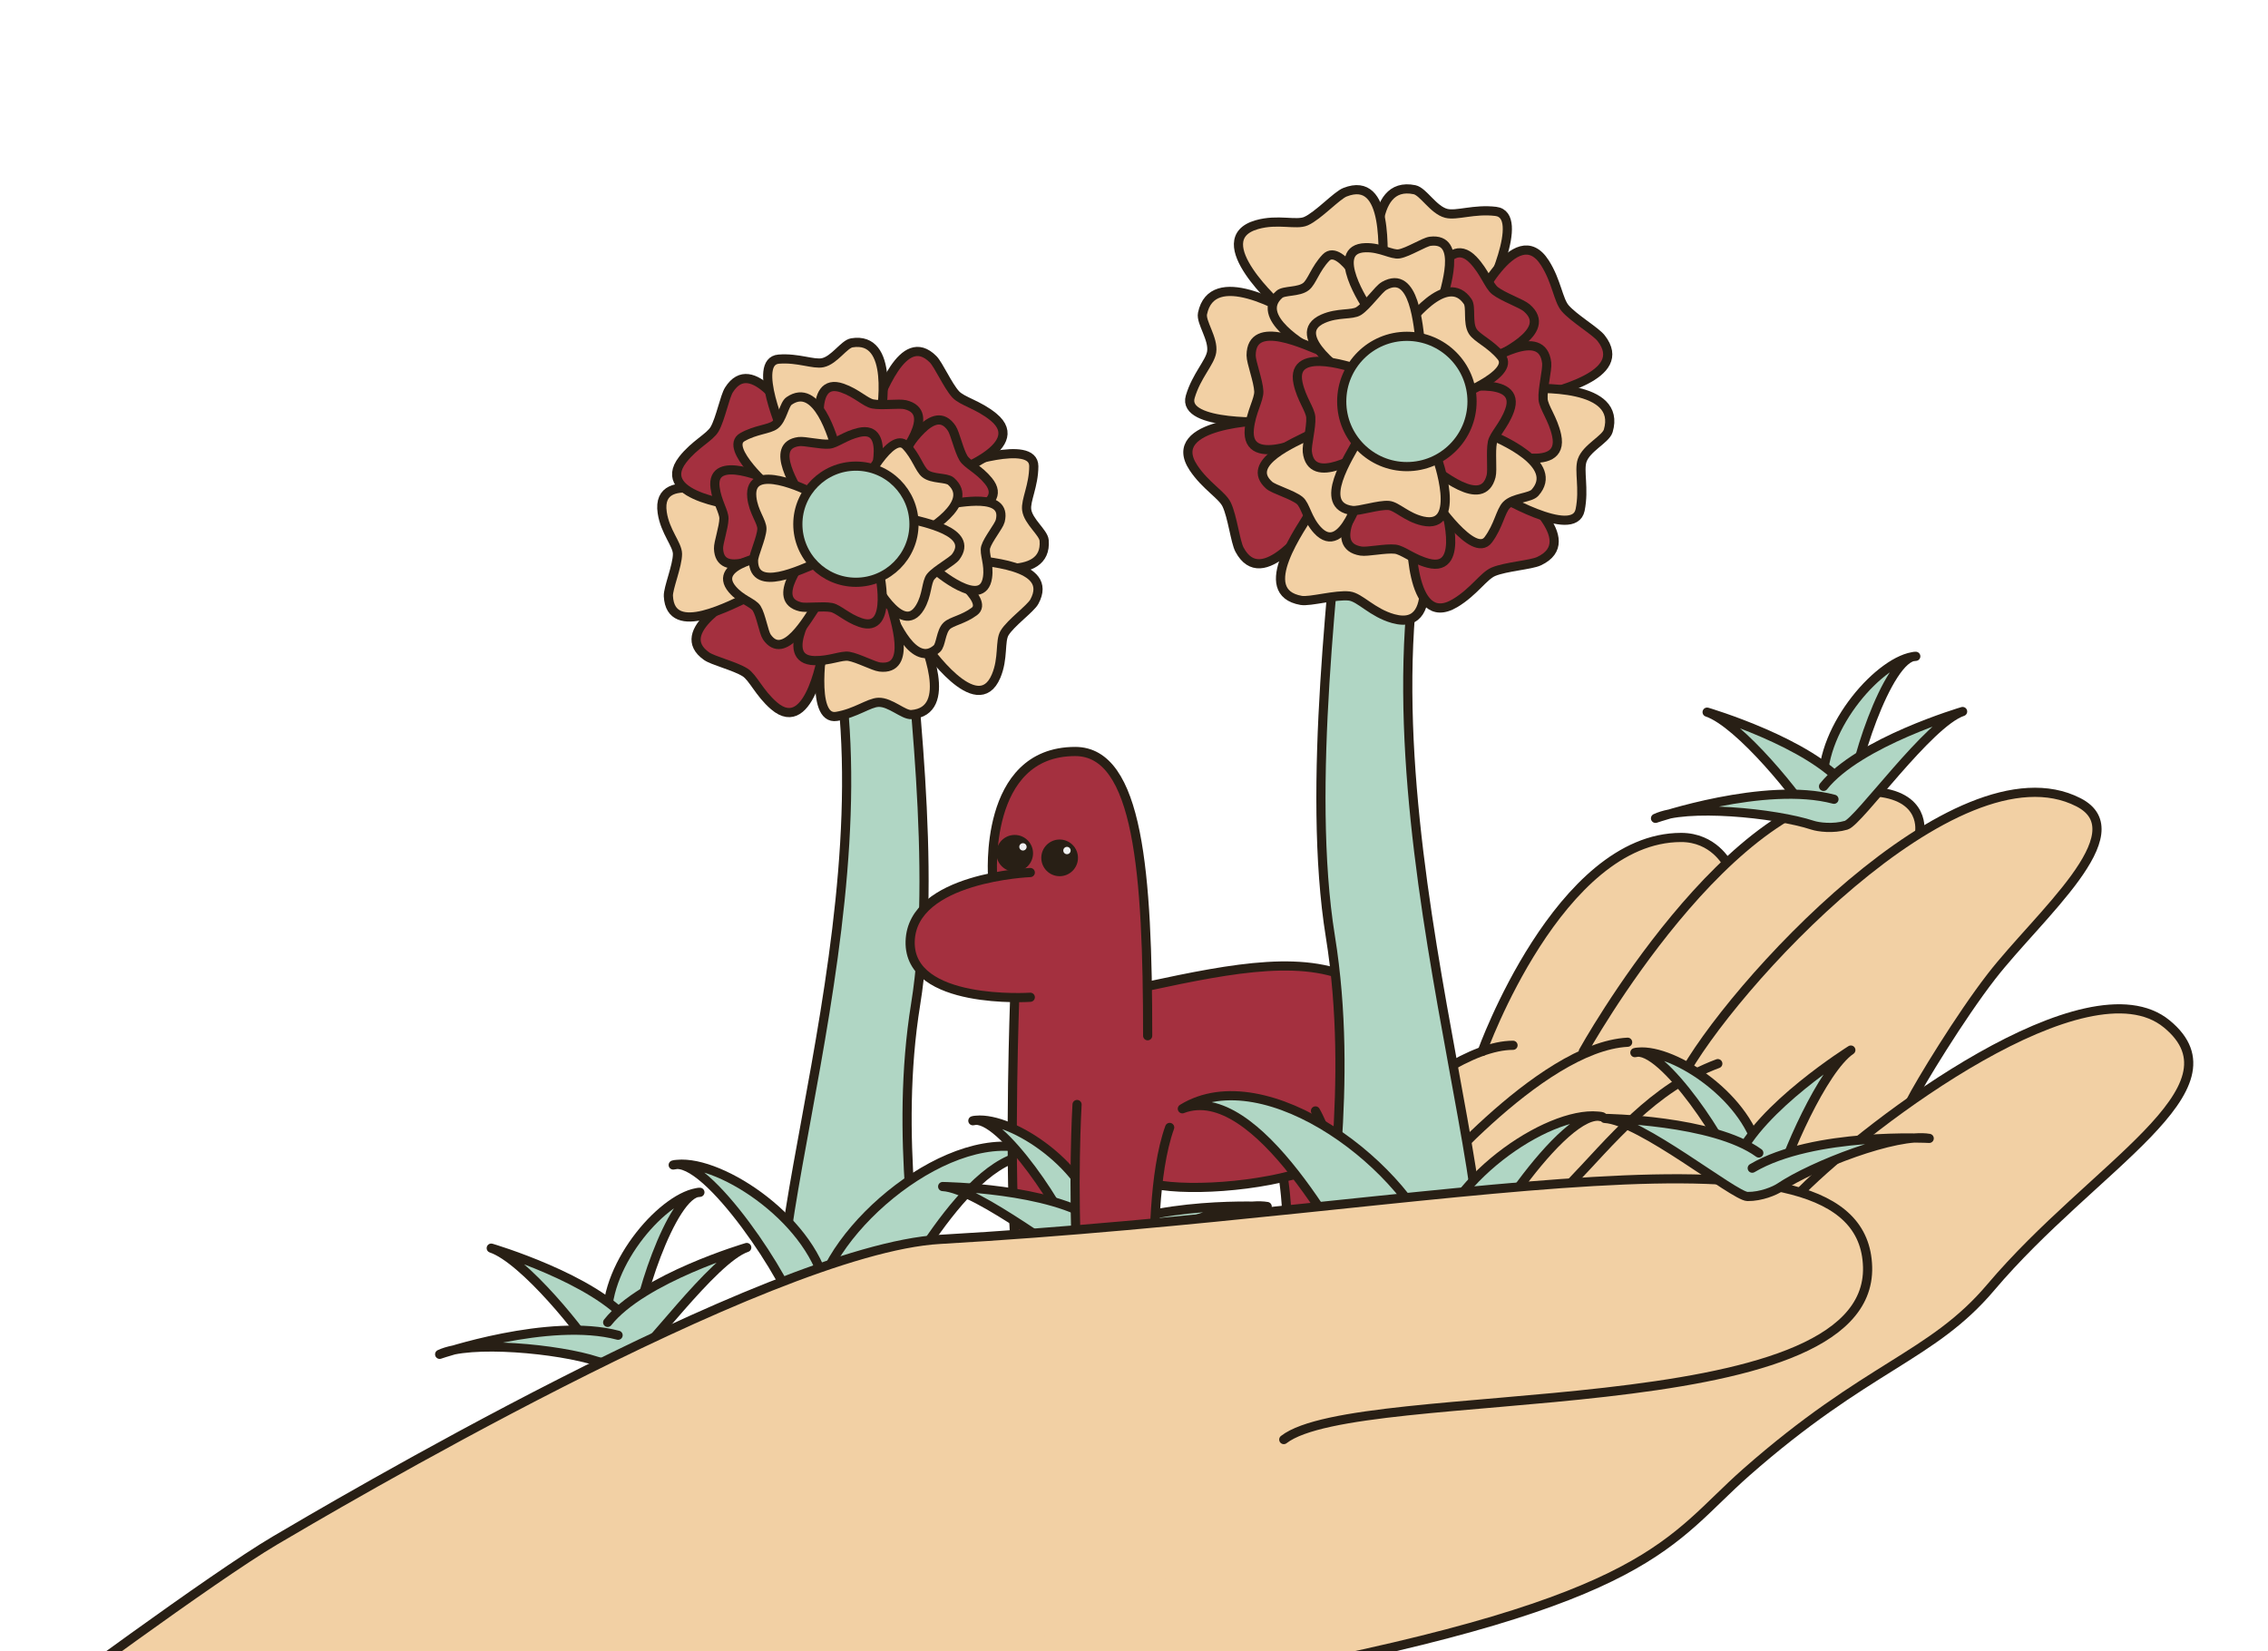
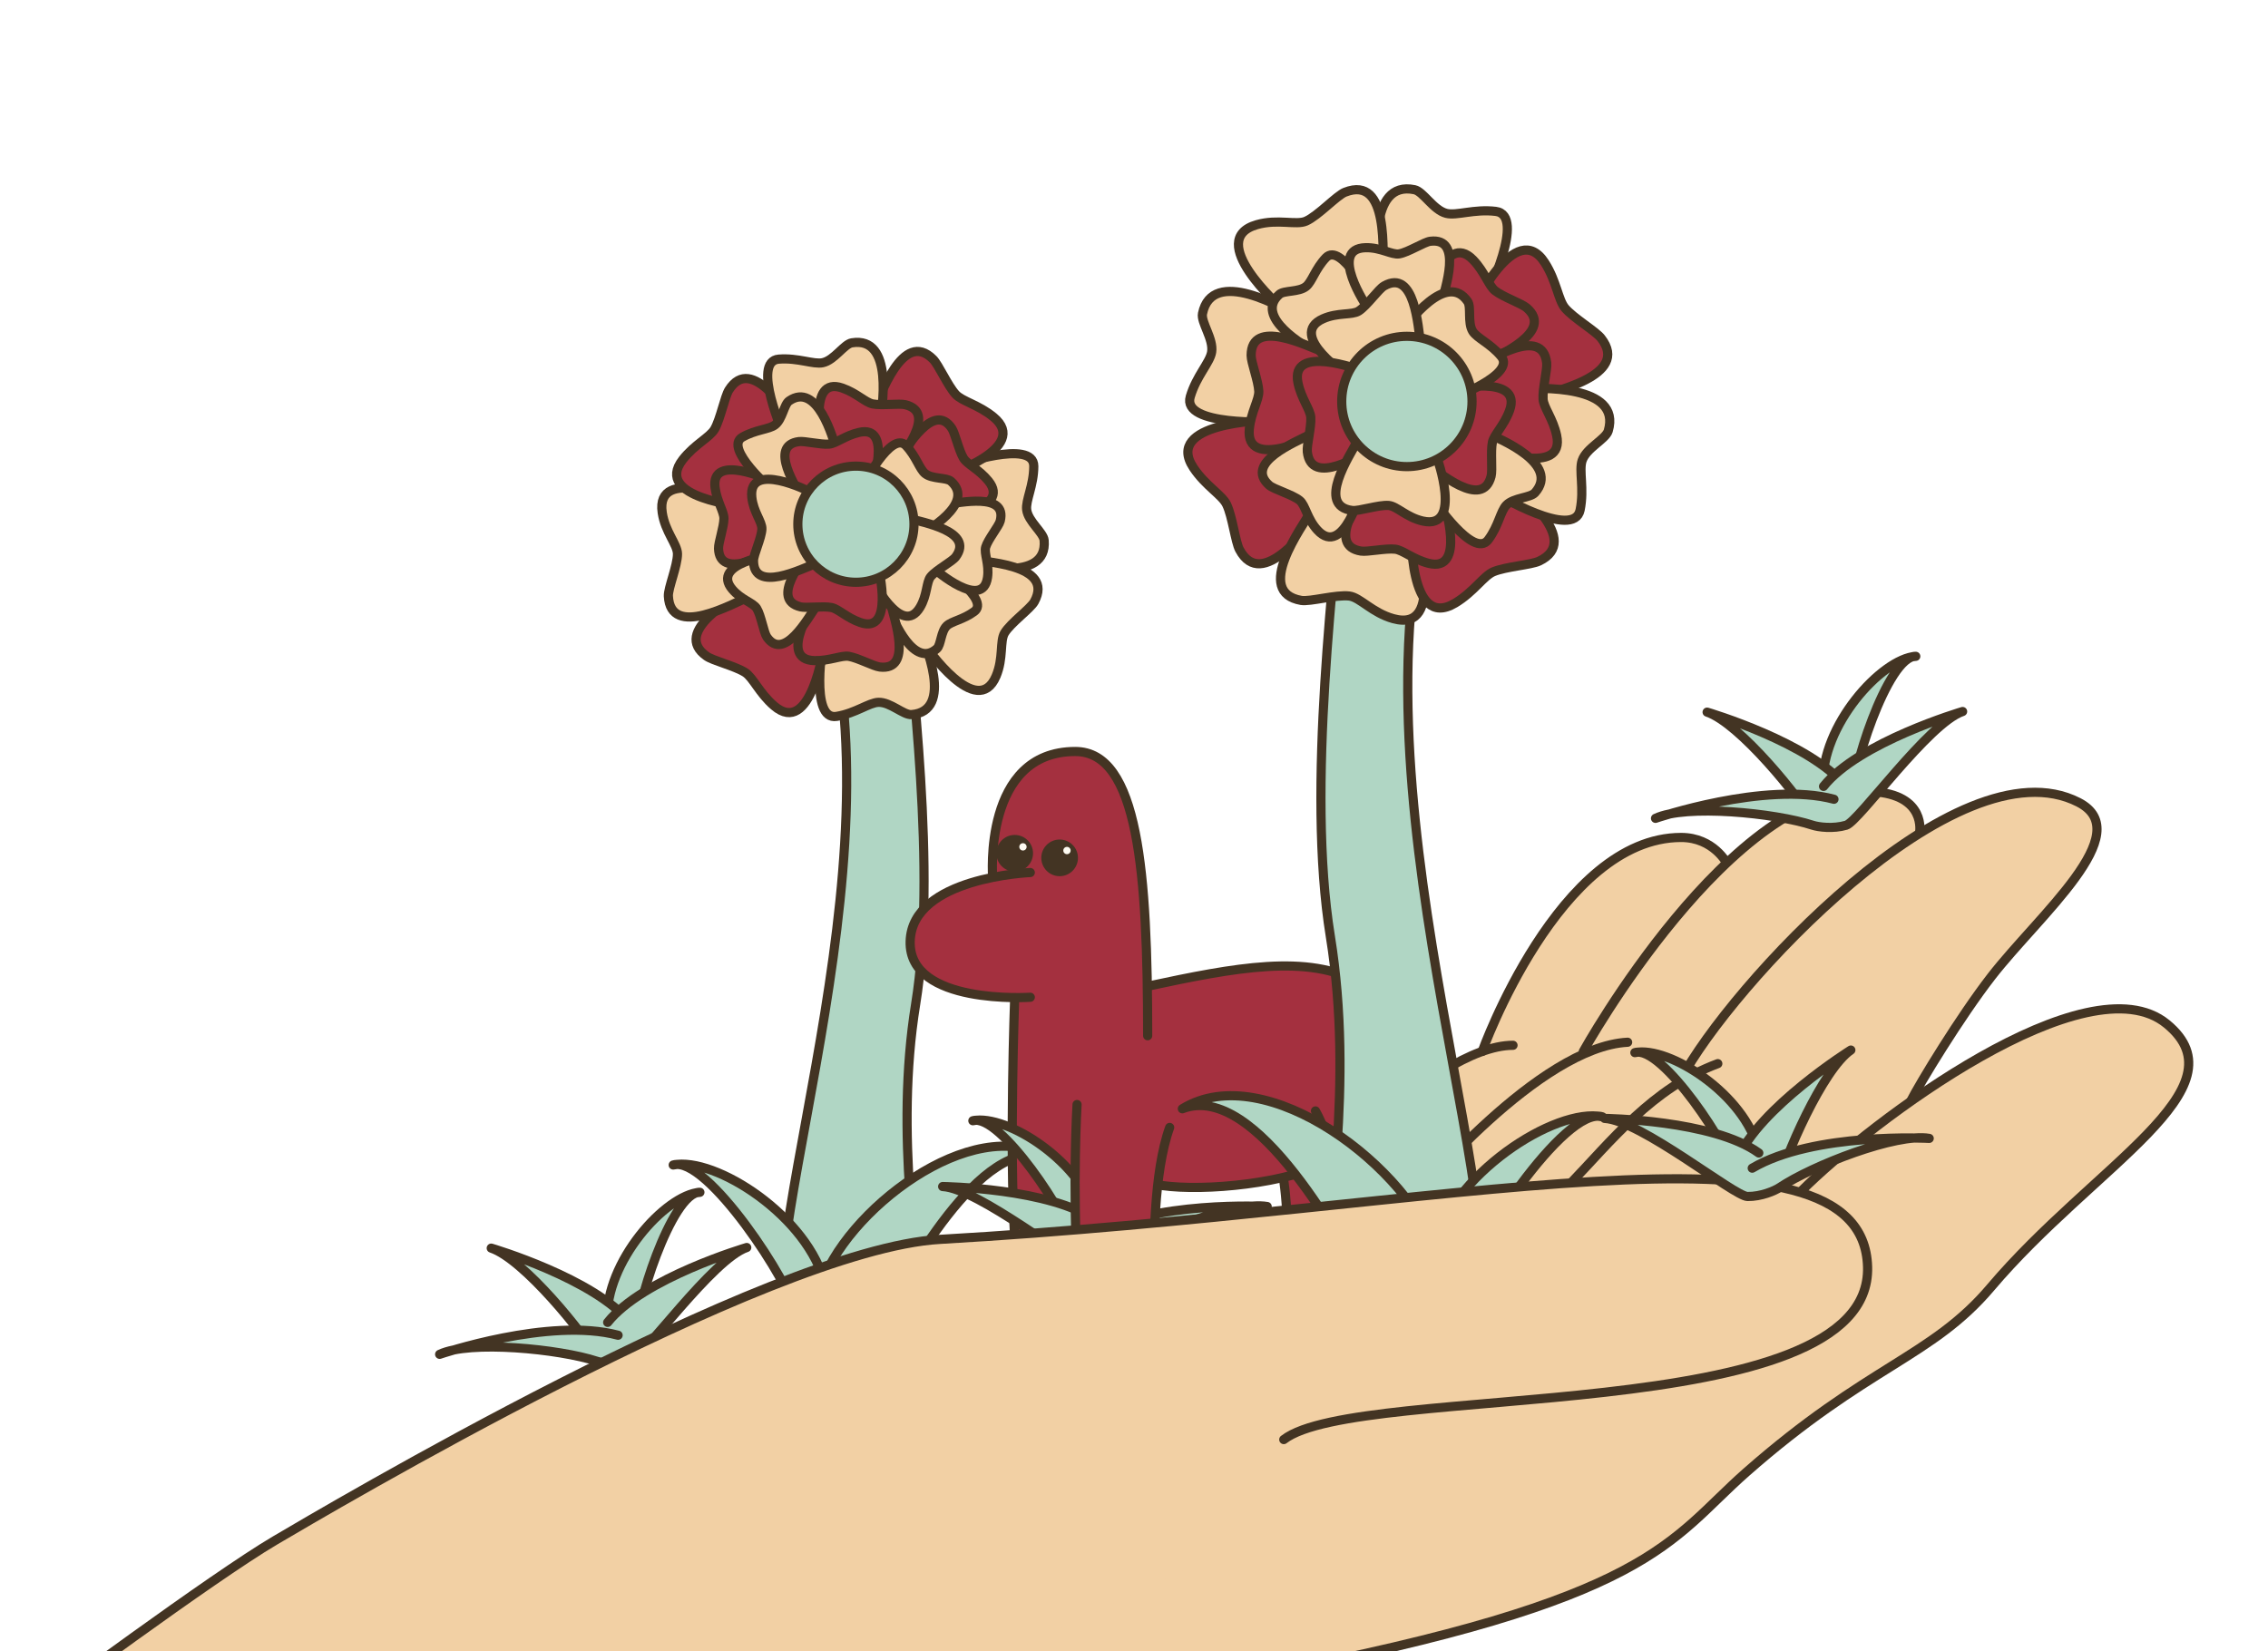
<svg xmlns="http://www.w3.org/2000/svg" id="Layer_1" data-name="Layer 1" version="1.1" viewBox="0 0 1484 1080">
  <defs>
    <style>
      .cls-1, .cls-2, .cls-3, .cls-4, .cls-5, .cls-6 {
-         stroke: #281F15;
+         stroke: #433423;
        stroke-linecap: round;
        stroke-width: 6px;
      }

      .cls-1, .cls-2, .cls-3, .cls-4, .cls-6 {
        stroke-linejoin: round;
      }

      .cls-1, .cls-7 {
        fill: #F2D0A4;
      }

      .cls-2, .cls-8 {
        fill: #A4303F;
      }

      .cls-3 {
        display: none;
      }

      .cls-3, .cls-6 {
        fill: #B0D6C4;
      }

      .cls-7, .cls-8, .cls-9, .cls-10 {
        stroke-width: 0px;
      }

      .cls-9 {
-         fill: #f0f0f0;
+         fill: #FEFBF2;
      }

      .cls-4, .cls-5 {
        fill: none;
      }

      .cls-10 {
-         fill: #281F15;
+         fill: #433423;
      }

      .cls-5 {
        stroke-miterlimit: 10;
      }
    </style>
  </defs>
  <g>
    <path class="cls-6" d="M590.77,373.13c5.59,71.44,22.47,196.7,8.37,283.91s2.78,169.79,2.78,207.83l-88.55,10.88c-19.89-70.77,83.91-330.05,18.97-502.62" />
    <path class="cls-6" d="M521.13,860.59c-2.95-19.63-58.83-104.97-80.64-98.26,27.21-5.67,88.99,33.63,99.63,79.14" />
    <path class="cls-6" d="M577.2,862.36c13.56-22.77,64.74-121.43,108.29-104.72-48.83-30.03-133.55,35.07-149.04,85.67" />
    <path class="cls-3" d="M591.09,851.47c21.97-27.94,77.56-68.94,128.46-56.93-64.44-30.48-128.85,17.88-165.39,74.17" />
    <path class="cls-3" d="M518.23,864.76c-17.59-14.94-86.63-54.26-121.81-58.24,0,0,113.74,10.52,153.48,33.86" />
    <path class="cls-3" d="M554.67,875.45c-48.26-30.78-141.58-28.93-141.58-28.93,26.48-3.59,93.22,25.09,118.86,43.58,3.91,2.82,14.7,7.93,25.71,8.17,10.6.23,88.39-58.1,117.25-58.47,0,0-87.23-1.99-125.08,23.28" />
    <g>
      <g>
        <path class="cls-1" d="M538.75,419.38s-9.25,52.39,8.65,49.4c12.56-2.1,21.14-9,27.39-9.21,7.77-.26,16.43,8.45,21.61,8.03,27.95-2.22,9.46-46.14,3.55-58.77" />
        <path class="cls-2" d="M538.98,423.67s-8.32,58.97-32.52,38.18c-9.66-8.3-13.65-18.48-18.93-21.84-6.56-4.17-20.91-7.63-25.16-10.61-22.95-16.1,17.73-37.99,29.24-45.87" />
        <path class="cls-1" d="M482.94,328.25s-54.36-24.33-49.63,7.23c1.89,12.59,9.94,20.7,9.98,26.96.04,7.77-6.22,22.45-5.96,27.63,1.42,28,41.6,5.2,54.4-.36" />
        <path class="cls-1" d="M626.28,304.55s50.2-17.62,50.15.53c-.03,12.74-5.45,22.32-4.65,28.52,1,7.71,11,14.85,11.43,20.02,2.33,27.94-44,16.81-57.42,13.02" />
        <path class="cls-1" d="M605.65,422.7s33.71,49.1,46.12,19.7c4.95-11.73,2.31-22.85,5.54-28.21,4.02-6.65,17.01-15.92,19.49-20.48,13.38-24.64-32.8-26.12-46.61-28.05" />
        <path class="cls-2" d="M618.06,311.52s56.66-18.34,32.01-38.61c-9.84-8.09-20.55-10.26-24.77-14.89-5.24-5.74-11.12-19.29-14.78-22.96-19.81-19.84-34.37,24.01-40.15,36.7" />
        <path class="cls-2" d="M486.43,331.38s-59.31-5.43-39.72-30.62c7.82-10.05,17.79-14.53,20.89-19.97,3.84-6.75,6.6-21.26,9.37-25.65,14.96-23.71,38.81,15.86,47.24,26.97" />
        <path class="cls-1" d="M513.04,285.03s-21.6-48.62-3.5-50.03c12.7-.99,22.68,3.64,28.8,2.34,7.6-1.61,13.92-12.15,19.03-13,27.66-4.57,20.3,42.51,17.6,56.19" />
      </g>
      <path class="cls-1" d="M616.64,371.57s31.17,20.89,20.9,28.54c-7.2,5.37-14.91,6.36-18.07,9.43-3.93,3.82-3.73,12.49-6.47,14.92-14.79,13.13-28.1-17.73-31.63-26.92" />
      <path class="cls-2" d="M504.14,314.43s-39.31-18.4-36.25,4.66c1.22,9.2,5.85,15.69,5.8,20.25-.07,5.66-3.67,15.8-3.54,19.58.69,20.42,30.25,4.3,39.64.41" />
      <path class="cls-2" d="M533.99,393.02s-26.03,38.71-1.04,39.27c9.97.22,17.63-3.62,22.46-2.81,6,1.01,16.18,6.5,20.22,6.99,21.8,2.64,9.56-31.42,6.98-42.04" />
      <path class="cls-1" d="M506.19,362.94s-41.54,5.55-27.03,22.69c5.79,6.84,13.61,8.72,15.95,12.45,2.9,4.64,4.58,15.74,6.66,18.75,11.21,16.24,26.83-12.28,32.43-20.34" />
      <path class="cls-2" d="M616.87,338.81s45.29-5.19,29.86-24.12c-6.16-7.56-13.87-10.81-16.33-14.92-3.06-5.1-5.42-16.15-7.62-19.46-11.86-17.89-29.42,12.81-35.68,21.46" />
      <path class="cls-1" d="M611.8,372.66s31.14,27.07,34.35,5.2c1.28-8.73-2.42-15.73-1.19-19.88,1.54-5.16,8.64-13.63,9.51-17.12,4.69-18.85-26.53-11.82-36.13-10.71" />
      <path class="cls-2" d="M538.42,290.88s-10.84-45.13,12.66-36.98c9.38,3.25,15.18,9.49,19.97,10.42,5.95,1.15,17.34-.45,21.28.5,21.24,5.11-1.99,32.61-8.08,41.62" />
      <path class="cls-1" d="M505.09,320.61s-31.79-27.45-19.34-34.55c8.73-4.98,17.43-5.03,21.36-8.02,4.89-3.71,5.85-13.36,9.22-15.69,18.22-12.58,28.8,23.53,31.48,34.21" />
      <path class="cls-2" d="M570.09,318.47s14.54-40.73-8.04-35.52c-9.01,2.08-15.01,7.28-19.54,7.66-5.62.47-16.02-2.15-19.76-1.66-20.19,2.61-1.41,30.41,3.33,39.36" />
      <path class="cls-1" d="M564.67,317.85s18.54-36.37,28.12-26.27c6.73,7.09,8.79,15.28,12.53,18.3,4.64,3.75,13.97,2.42,16.95,5.06,16.1,14.28-15.52,32.64-24.98,37.65" />
      <path class="cls-1" d="M570.27,378.26s19.59,39.41,31.71,19.18c4.84-8.07,4.05-16.48,6.97-20.07,3.63-4.45,14.09-9.89,16.38-12.97,12.34-16.64-21.29-22.5-31.2-25.34" />
      <path class="cls-2" d="M574.88,372.28s10.37,42.76-11.92,35.08c-8.9-3.06-14.41-8.97-18.95-9.83-5.64-1.07-16.44.46-20.17-.42-20.15-4.79,1.82-30.92,7.57-39.47" />
      <path class="cls-1" d="M529.8,321.67s-40.33-20.38-37.87,3.71c.98,9.61,6.8,16.05,6.6,20.79-.25,5.89-5.52,16.79-5.5,20.73.08,21.27,31.34,5.42,41.24,1.67" />
      <circle class="cls-6" cx="560.04" cy="343.02" r="38" />
    </g>
  </g>
  <g id="pinky">
    <polygon class="cls-7" points="843 791.65 856.17 775 875.78 755.54 891 741.45 904.86 729.47 922.94 715.15 938.68 704.16 952.33 696 969.85 688 980.41 662.91 993.73 636.73 1004.93 618 1017.33 600.26 1032.42 582.48 1046.28 569.57 1065 557.06 1080.44 550.81 1095.18 548.18 1108.16 548.91 1118.58 553.23 1127.02 560.7 1130 565 1111.13 583.76 1092.57 605.32 1072.83 631.12 1058.42 651.87 1043.65 675.01 1036 689.83 1003.27 709.39 975.5 732 951.87 754.7 927 782.97 900 811 857 815 843 791.65" />
    <path class="cls-4" d="M969.85,688s50.15-140,130.15-140c21.21,0,30,17,30,17" />
    <path class="cls-4" d="M843,789s93.97-105,147-105" />
  </g>
  <g id="ring">
    <polygon class="cls-7" points="927 782 947.74 758.98 983.19 725.27 1013.81 702.14 1033.24 691.12 1039.46 682 1065 642.19 1104.6 591.05 1136.06 559.01 1166.37 535.96 1194.03 522.59 1222.02 517.89 1239 520.42 1248.26 525.24 1256.24 536.05 1256 545 1228 564 1189.32 597.87 1167.23 619.73 1146.12 642.81 1125.64 667.73 1105.77 696 1100 707.67 1081.09 721 1070.37 730.2 1059 741.13 1047.6 752.98 1036 765.47 1027 774.12 979.04 789 948.26 789 927 782" />
    <path class="cls-4" d="M1036,688s97.12-175.1,189-170c36,2,31,27,31,27" />
    <path class="cls-4" d="M927,782s80-97,138-100" />
  </g>
  <g id="middle">
    <polygon class="cls-7" points="1027.9 774.06 1078.59 723.04 1103.79 705.45 1103.79 699.25 1112.24 686.09 1139.86 650.12 1167.23 619.73 1197.09 590.69 1237.85 557.54 1267.38 538.63 1298.91 524.37 1328.61 517.89 1344.88 519.76 1363.86 527.33 1370.67 535.32 1372.11 550.94 1358.88 572.92 1339.88 596.49 1314.43 625.18 1297.74 645.97 1279 673.13 1261.43 701.01 1251.94 719.49 1230 749 1193.55 771.36 1178.5 779.5 1138 798 1075.5 801.21 1027.9 774.06" />
    <path class="cls-5" d="M1100,706c31-59,180.01-222.02,260-181,39,20-26,74-57,114-20.29,26.18-47,70-53,82" />
    <path class="cls-5" d="M1027,775c27-28,54-63,97-79" />
  </g>
  <g id="indexHand">
    <polygon class="cls-7" points="650 1117 830.57 1095.5 940.41 1070.77 1004.79 1051.8 1061.03 1028.24 1098.57 1003.86 1134.34 970.93 1187.54 927.25 1226.48 900.97 1258.77 880.42 1293.91 851.95 1322.29 820.7 1353.27 790.63 1395.62 751.49 1421.72 722.37 1432.13 698.42 1429.41 684 1417.74 670 1403.18 662.39 1380.26 660.15 1352.28 666.11 1329.81 674.55 1295.96 691.56 1256.24 716.51 1219 745 1200 761 1183.11 775 1155 799 1045 845 691 911 375 1029 149 1030 253 1155 534 1166 650 1117" />
    <path class="cls-4" d="M1178.5,779.5c46-46,187.49-152,239.24-109.5,51.76,42.5-47.75,92.74-115.24,172.5-38.5,45.5-80.7,51.12-160,121-50.5,44.5-60.5,83.5-315,132" />
  </g>
  <g id="tybalt">
    <g id="backFoot">
      <polygon class="cls-8" points="839.74 770.75 841.88 805.48 879.34 803.75 877.01 779.38 875.1 768.49 873.14 759.95 859.54 764.52 839.74 770.75" />
      <path class="cls-4" d="M879.34,803.75c-8.55,1.83-30.65,3.6-37.46,1.73.91-15.44-2.14-34.73-2.14-34.73" />
    </g>
    <g id="farFrontLeg">
      <polygon class="cls-8" points="663.93 652.8 662.33 750.48 663.93 809.84 704.03 809.84 731.43 788.52 750.94 728.26 750.94 677.75 750.45 632.1 749.27 601.99 744.85 556.55 734.4 516.64 721.82 498.45 703.54 491.75 679.78 497.16 659.72 518.01 651.94 537.46 649.31 574.17 662.33 637.77 663.93 652.8" />
      <path class="cls-4" d="M704.03,809.84c-6.72,3.09-32.88,1.71-40.09,0-3.61-58.11,0-157.05,0-157.05" />
    </g>
    <g>
      <path class="cls-6" d="M702.06,813.19c-2.39-15.95-47.79-85.27-65.5-79.82,22.1-4.6,72.29,27.32,80.93,64.28" />
      <path class="cls-6" d="M729.49,822.12c4.77-20.03,30.06-78.01,48.39-90.42,0,0-60.08,37.61-74.4,71.74" />
      <path class="cls-6" d="M713.35,808.99c40.09-23.7,115.8-19.49,115.8-19.49-21.39-3.7-76.43,17.76-97.79,32.1-3.25,2.18-12.17,6.04-21.12,5.92-8.61-.12-70.02-49.95-93.44-51.09,0,0,70.87.9,100.85,22.62" />
    </g>
    <g id="torso">
      <polygon class="cls-8" points="734.4 768.49 760.12 775.74 797.48 776.49 829.88 772.49 857.2 765.39 886.56 753 908.2 728.26 927.55 695.22 909.84 660.59 890.48 643.63 859.54 633.33 824.78 632.1 792.47 637.07 765.34 642.31 750.94 645.35 734.4 664.58 724 718 727 749 734.4 768.49" />
      <path class="cls-4" d="M760.12,775.74c28.62,4.02,82.62-1.38,109.62-15.78" />
    </g>
    <g id="closeBackLeg">
      <polygon class="cls-8" points="857 719 866.76 739.95 874.27 764.65 879.34 788.52 879.34 811.68 878.74 824.15 910.19 823 936.34 815.75 939.18 811.68 939.18 777.03 933.49 719 923.5 684.24 914.64 667.25 898.09 648.85 883.12 639.84 855 670 853 699 857 719" />
      <path class="cls-4" d="M750.94,645.35c113.2-24.21,194.71-37.75,187.84,169.28-1.38.63-2.44,1.12-2.44,1.12-6.72,3.09-50.39,10.11-57.6,8.4,3.89-60.37-18-97.2-18-97.2" />
    </g>
    <g id="Head">
      <path class="cls-4" d="M649.52,574.13s-6.58-82.38,54.02-82.38c41.4,0,47.4,79.2,47.4,186" />
      <g>
        <circle class="cls-10" cx="663.94" cy="558.35" r="12" />
        <circle class="cls-9" cx="669.34" cy="554.15" r="2.4" />
      </g>
      <polygon class="cls-8" points="681.34 652.8 649.31 652.09 630.78 649.24 606.27 638.58 596.17 623.02 595.53 611.88 600.85 599.37 610.46 589.53 630.21 579.4 649.52 574.13 675.94 570.95 688 596 693.34 632.1 681.34 652.8" />
      <path class="cls-4" d="M674.14,570.95s-77.4,3-78.6,45,78.6,36.62,78.6,36.62" />
      <g>
        <circle class="cls-10" cx="693.34" cy="561.35" r="12" />
        <circle class="cls-9" cx="698.14" cy="556.55" r="2.4" />
      </g>
    </g>
    <g id="closeFrontLeg">
      <polygon class="cls-8" points="704.29 732.24 704.03 763.89 703.45 796.66 704.29 817.01 705.34 836.01 754.89 834.05 755.86 795.65 761.04 753.18 768.17 732.24 760.12 708.77 735.81 704.8 713 708 704.74 722.75 704.29 732.24" />
      <path class="cls-4" d="M765.34,737.75c-10.8,30-10.2,79.2-10.45,96.3-6.77,3.11-42.88,2-49.71.26-3.62-58.17-.44-111.56-.44-111.56" />
    </g>
  </g>
  <g>
    <path class="cls-6" d="M416.43,874.73c-2-16,23-95,41.53-94.53-22.53,1.53-62.23,45.82-60.58,83.74" />
    <path class="cls-6" d="M392.43,890.73c-10-18-50-67-71-74,0,0,68,20,91,49" />
    <path class="cls-6" d="M404.43,873.73c-45-12-116.76,12.49-116.76,12.49,19.6-9.34,78.38-3.53,102.83,4.51,3.72,1.22,13.35,2.53,21.93,0,8.26-2.44,53.94-67,76.18-74.41,0,0-68,20-91,49" />
  </g>
  <g>
    <path class="cls-6" d="M879.86,294.25c-6.27,80.13-25.21,220.63-9.39,318.46s-3.12,190.45-3.12,233.12l99.33,12.2c22.31-79.38-94.12-370.21-21.27-563.78" />
    <path class="cls-6" d="M957.98,841.02c3.3-22.02,65.99-117.74,90.45-110.22-30.52-6.36-99.82,37.72-111.75,88.77" />
    <path class="cls-6" d="M895.09,843c-15.21-25.54-72.62-136.2-121.46-117.46,54.77-33.69,149.8,39.33,167.17,96.09" />
    <path class="cls-3" d="M879.51,830.79c-24.65-31.34-86.99-77.33-144.09-63.86,72.29-34.18,144.52,20.06,185.52,83.19" />
    <path class="cls-3" d="M961.23,845.69c19.73-16.76,97.18-60.86,136.63-65.33,0,0-127.57,11.8-172.16,37.98" />
    <path class="cls-3" d="M920.36,857.69c54.13-34.52,158.8-32.45,158.8-32.45-29.7-4.03-104.57,28.14-133.33,48.89-4.38,3.16-16.49,8.9-28.84,9.17-11.89.26-99.14-65.17-131.51-65.58,0,0,97.85-2.24,140.3,26.12" />
    <g>
      <g>
        <path class="cls-1" d="M832.62,275.97s-59.59,3.15-53.81-16.38c4.05-13.7,12.9-22.3,14-29.24,1.35-8.61-7.16-19.45-5.99-25.15,6.29-30.81,52.66-4.23,65.92,4.08" />
        <path class="cls-2" d="M827.88,275.13s-66.79,1.2-46.95,30.99c7.92,11.89,18.71,17.72,21.72,24.06,3.75,7.87,5.64,24.33,8.37,29.46,14.79,27.76,44.72-14.55,55.07-26.28" />
        <path class="cls-1" d="M926.46,350.56s19.66,63.84-14.83,54.26c-13.76-3.82-21.69-13.9-28.66-14.79-8.65-1.11-25.84,3.86-31.58,2.86-30.98-5.41-.1-47.03,7.83-60.51" />
        <path class="cls-1" d="M972.43,194.22s26.47-53.48,6.26-55.9c-14.18-1.7-25.59,3.02-32.39,1.28-8.44-2.16-15.03-14.27-20.73-15.46-30.79-6.42-24.73,46.69-22.34,62.15" />
        <path class="cls-1" d="M838.06,201.04s-50.05-44.24-15.63-54.04c13.74-3.91,25.76.55,32.16-2.31,7.96-3.56,20.04-16.76,25.46-18.9,29.26-11.53,24.6,40.08,24.86,55.72" />
        <path class="cls-2" d="M963.54,202.42s28.16-60.57,47.36-30.36c7.66,12.06,8.62,24.28,13.19,29.61,5.68,6.61,19.95,15.01,23.54,19.6,19.38,24.77-31.42,34.99-46.34,39.69" />
        <path class="cls-2" d="M923.45,346.25s-2.06,66.77,28.66,48.4c12.26-7.33,18.61-17.82,25.09-20.53,8.05-3.36,24.57-4.44,29.84-6.93,28.44-13.41-12.35-45.38-23.57-56.28" />
        <path class="cls-1" d="M978.69,322.95s51.17,30.69,55.22,10.74c2.84-14-.95-25.75,1.33-32.39,2.84-8.24,15.43-13.83,17.08-19.41,8.87-30.17-44.55-28.4-60.15-27.27" />
      </g>
      <path class="cls-1" d="M896.5,195.79s-19-37.56-28.92-27.17c-6.96,7.29-9.11,15.73-12.97,18.83-4.79,3.85-14.41,2.45-17.49,5.17-16.64,14.67,15.91,33.7,25.64,38.89" />
      <path class="cls-2" d="M944.74,328.85s15.11,46.28-10.14,39.72c-10.08-2.62-16.67-8.65-21.75-9.22-6.31-.7-18.1,1.92-22.29,1.26-22.64-3.56-.65-34.27,4.96-44.19" />
      <path class="cls-2" d="M861.32,284.87s-46.66,23.69-43.86-4.21c1.12-11.13,6.44-19.13,6.2-24.62-.3-6.82-5.03-18.9-5.02-23.46.04-24.63,36.29-6.35,47.75-2.03" />
      <path class="cls-1" d="M891.02,319.93s-11.85,45.49-28.95,27c-6.82-7.38-7.84-16.35-11.68-19.46-4.77-3.86-16.9-7.25-19.96-9.97-16.54-14.7,17.34-28.19,27.08-33.33" />
      <path class="cls-2" d="M932.99,200.01s11.96-49.71,30.93-29.95c7.57,7.89,10.14,16.92,14.38,20.22,5.26,4.1,17.25,8.24,20.63,11.14,18.29,15.65-18.28,31.01-28.76,36.8" />
      <path class="cls-1" d="M894.62,201.03s-25.88-38.36-1.09-38.95c9.89-.24,17.18,4.85,21.97,4.04,5.95-1.01,16.35-7.76,20.36-8.25,21.62-2.65,9.53,31.15,6.99,41.69" />
      <path class="cls-2" d="M975.64,293.9s48.76,18.23,42.9-9.04c-2.34-10.88-8.5-18.2-8.87-23.65-.46-6.78,2.87-19.25,2.36-23.75-2.78-24.35-36.58-2.24-47.44,3.31" />
      <path class="cls-1" d="M937.99,326.94s26.22,39.14,35.82,26.25c6.74-9.04,7.99-18.71,11.85-22.68,4.8-4.93,15.68-4.68,18.73-8.12,16.49-18.56-22.26-35.28-33.78-39.72" />
      <path class="cls-2" d="M949.26,254.87s47.33-10.62,38.45,13.8c-3.55,9.75-10.16,15.72-11.2,20.71-1.29,6.2.2,18.13-.85,22.23-5.67,22.12-34.05-2.58-43.37-9.09" />
      <path class="cls-1" d="M949.2,260.99s43.03-15.67,33.09-27.72c-6.97-8.46-15.81-11.88-18.66-16.45-3.54-5.68-.78-15.89-3.32-19.56-13.69-19.87-38.47,12.82-45.33,22.67" />
      <path class="cls-1" d="M882.71,246.51s-41.2-27.19-17.02-37.92c9.65-4.28,18.9-2.26,23.29-5.02,5.45-3.43,12.93-14.34,16.67-16.46,20.21-11.46,22.14,26.78,23.95,38.2" />
      <path class="cls-2" d="M890,242.19s-46.19-17.39-40.68,8.48c2.2,10.32,8.01,17.27,8.36,22.44.43,6.43-2.76,18.24-2.28,22.51,2.58,23.09,34.67,2.2,44.98-3.03" />
      <path class="cls-1" d="M940.18,299.29s17.18,47.68-9.3,41.65c-10.57-2.41-16.94-9.76-22.24-10.19-6.59-.53-19.45,3.85-23.83,3.29-23.67-2.99-1.76-35.64,3.77-46.14" />
      <circle class="cls-6" cx="920.55" cy="262.7" r="42.63" />
    </g>
  </g>
  <g id="thumb">
    <polygon class="cls-7" points="180 1008 381.56 898.78 494.44 846.18 576.24 817.66 619 809 662.76 807.93 765.44 799.35 843 791.65 981.92 777.71 1075.5 771.67 1133.47 771.36 1176.94 779.94 1203.76 792.69 1219.71 814.83 1222.02 836.46 1213.1 857.24 1195.25 873.51 1164.26 889.68 1082.94 906.82 1009 914 908 924 871.32 930.43 847.23 937.76 839 945 777 1026 587 1116 70 1084 180 1008" />
    <path class="cls-4" d="M26,1116s113.46-84.17,154-108c31.61-18.59,322.18-190.58,435-197,334-19,604-88,607,18s-333,75-382,113" />
  </g>
  <g>
    <path class="cls-6" d="M1212,524c-2-16,23-95,41.53-94.53-22.53,1.53-62.23,45.82-60.58,83.74" />
    <path class="cls-6" d="M1188,540c-10-18-50-67-71-74,0,0,68,20,91,49" />
    <path class="cls-6" d="M1200,523c-45-12-116.76,12.49-116.76,12.49,19.6-9.34,78.38-3.53,102.83,4.51,3.72,1.22,13.35,2.53,21.93,0,8.26-2.44,53.94-67,76.18-74.41,0,0-68,20-91,49" />
  </g>
  <g>
    <path class="cls-6" d="M1135.23,768.62c-2.39-15.95-47.79-85.27-65.5-79.82,22.1-4.6,72.29,27.32,80.93,64.28" />
    <path class="cls-6" d="M1162.66,777.54c4.77-20.03,30.06-78.01,48.39-90.42,0,0-60.08,37.61-74.4,71.74" />
    <path class="cls-6" d="M1146.52,764.41c40.09-23.7,115.8-19.49,115.8-19.49-21.39-3.7-76.43,17.76-97.79,32.1-3.25,2.18-12.17,6.04-21.12,5.92-8.61-.12-70.02-49.95-93.44-51.09,0,0,70.87.9,100.85,22.62" />
  </g>
</svg>
